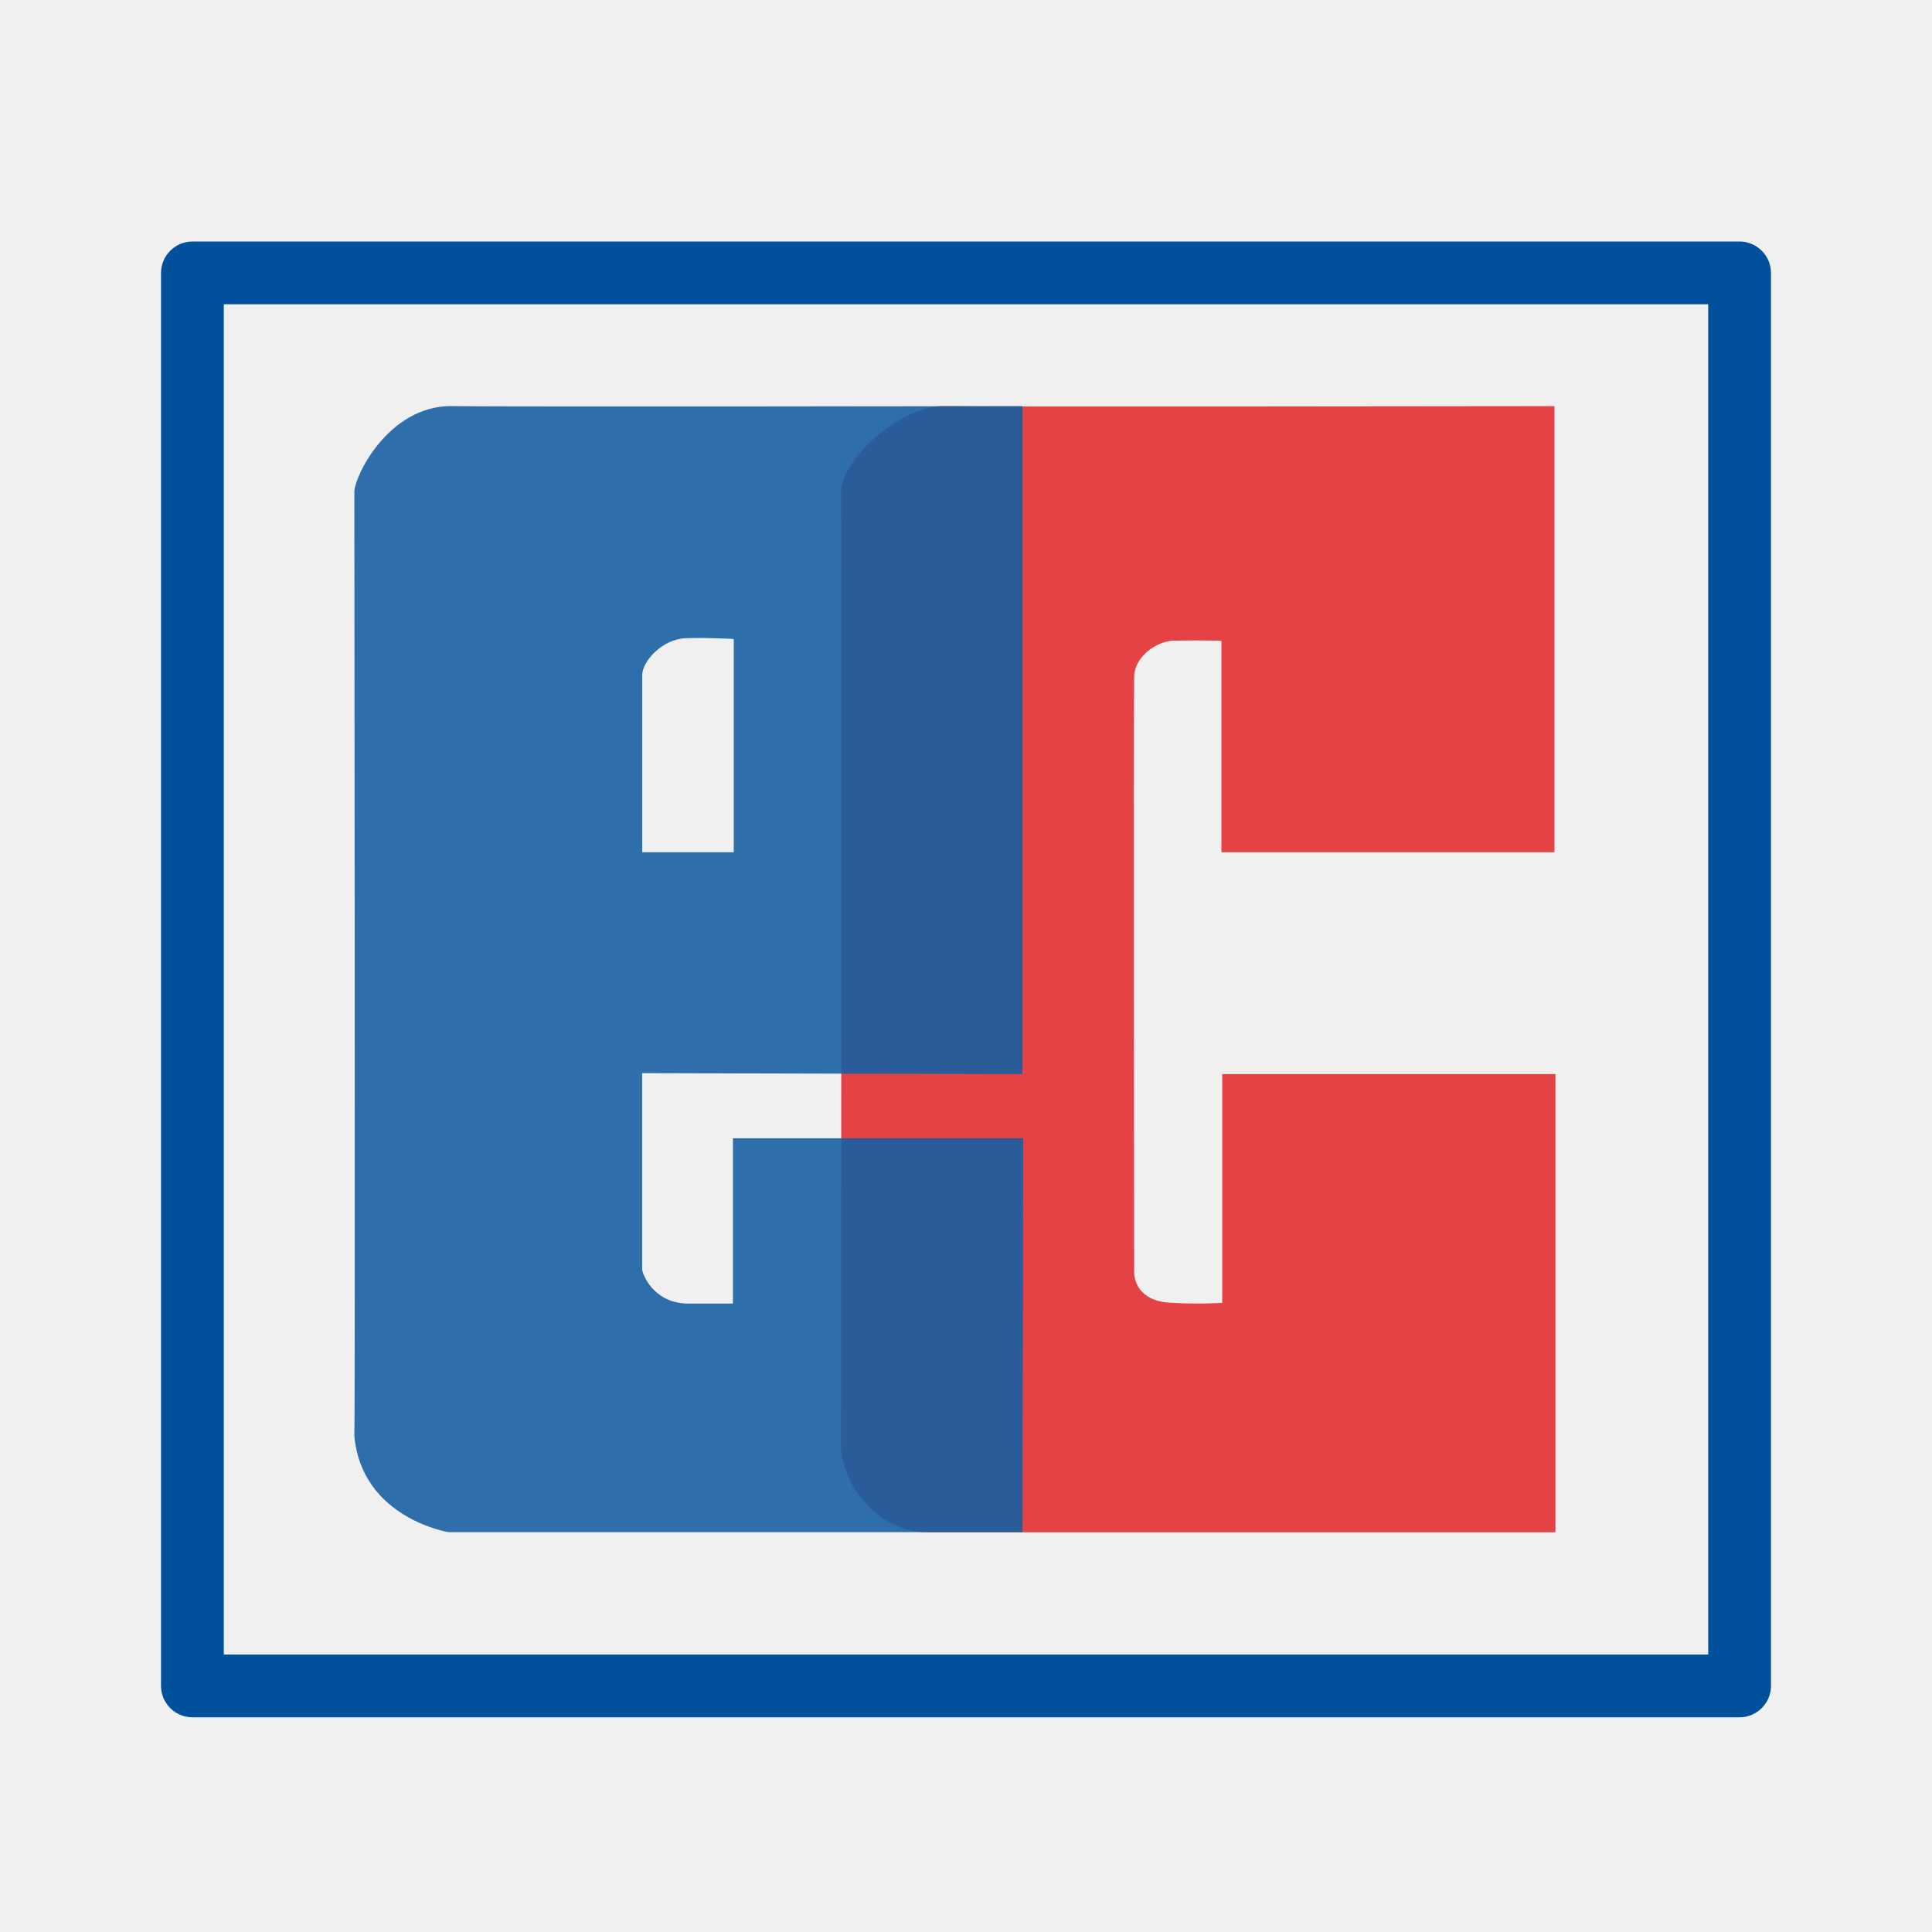
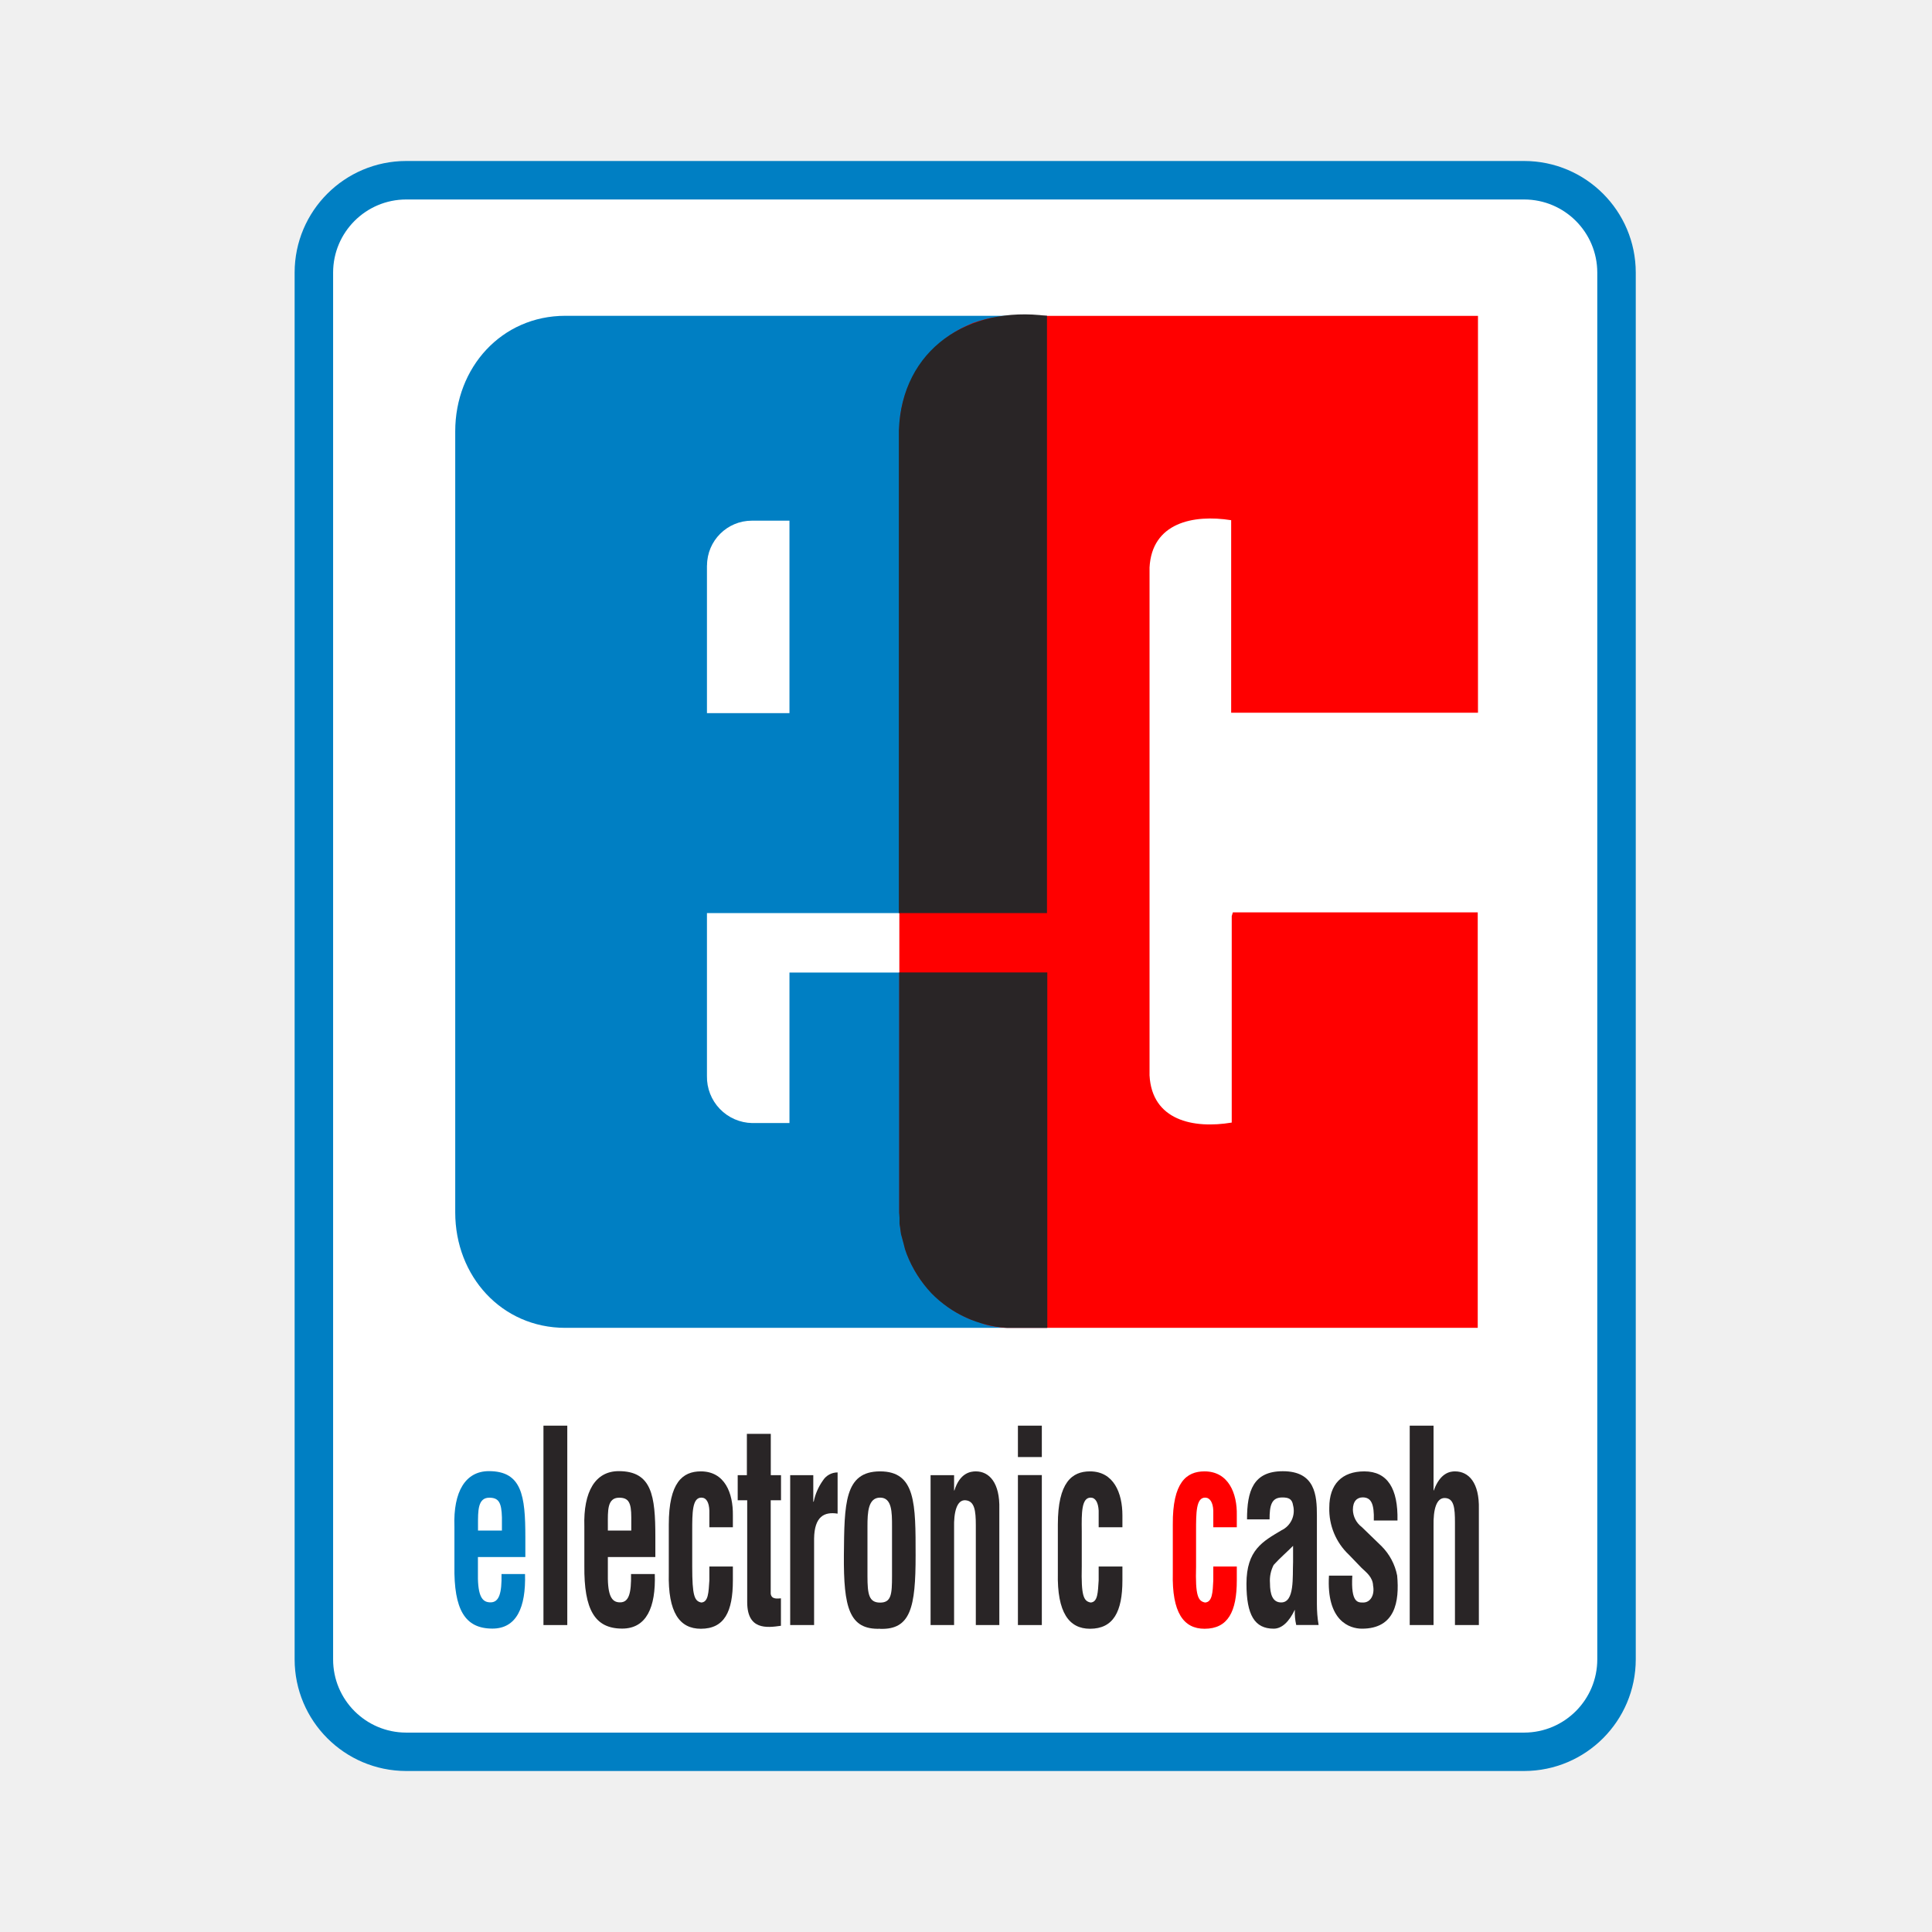
<svg xmlns="http://www.w3.org/2000/svg" width="24" height="24" viewBox="0 0 24 24" fill="none">
-   <mask id="ec_large_svg__a" maskUnits="userSpaceOnUse" x="2" y="3" width="20" height="19">
-     <path d="M21.608 3H2.392A.392.392 0 002 3.392v17.55c0 .216.175.391.392.391h19.216a.392.392 0 00.392-.391V3.392A.392.392 0 0021.608 3z" fill="#fff" />
-   </mask>
-   <g mask="url(#ec_large_svg__a)">
-     <path d="M21.608 3H2.392A.392.392 0 002 3.392v17.55c0 .216.175.391.392.391h19.216a.392.392 0 00.392-.391V3.392A.392.392 0 0021.608 3z" stroke="#01509B" stroke-width="1.56" />
-   </g>
-   <g opacity=".9">
-     <path opacity=".9" d="M19.321 19.034h-7.8c-.64 0-1.074-.627-1.074-1.075 0-.414.012-11.403 0-11.829-.01-.425.748-1.085 1.258-1.085.509.01 7.605 0 7.605 0v5.541h-4.137V7.96s-.271-.01-.618 0c-.174.012-.466.182-.466.458-.01.574 0 7.213 0 7.383 0 .159.108.372.466.383.357.021.628 0 .628 0v-2.841h4.139v5.692" fill="#E11A1D" />
-     <path opacity=".9" d="M9.115 7.938s-.314-.02-.596-.01c-.292.01-.541.287-.541.458v2.201h1.137V7.938zm-3.51-2.893c.857.01 7.096 0 7.096 0v8.298l-4.724-.012v2.436c0 .043.12.405.542.426h.586V14.14h3.606l-.01 4.893H5.572s-1.073-.171-1.17-1.191c.012-.383 0-11.543 0-11.734 0-.18.413-1.064 1.204-1.064v.001z" fill="#00509B" />
-   </g>
+   <path d="M3.899 3.385a1.147 1.147 0 011.146-1.146h13.89a1.147 1.147 0 011.146 1.146v17.228a1.147 1.147 0 01-1.146 1.148H5.045a1.148 1.148 0 01-1.146-1.148V3.385z" fill="#fff" />
+   <path d="M18.935 22H5.045a1.388 1.388 0 01-1.385-1.387V3.385A1.387 1.387 0 015.045 2h13.89a1.387 1.387 0 011.385 1.385v17.228A1.388 1.388 0 0118.935 22zM5.045 2.478a.909.909 0 00-.907.907v17.228a.909.909 0 00.907.91h13.89a.91.91 0 00.907-.91V3.385a.909.909 0 00-.907-.907H5.045z" fill="#007FC3" />
+   <path d="M8.782 7.023v1.836h1.025V6.468H9.34a.557.557 0 00-.557.555zm0 6.344a.573.573 0 00.563.584h.462v-1.87h3.2v4.414H7.023c-.794 0-1.368-.644-1.368-1.434V5.358c0-.793.576-1.435 1.368-1.435h5.984v7.42H8.782v2.027" fill="#007FC3" />
+   <path fill-rule="evenodd" clip-rule="evenodd" d="M5.937 19.013h.298v-.164c-.005-.183-.039-.244-.157-.244-.144 0-.14.165-.14.335v.073zm-.292.44v-.488c-.016-.44.14-.69.428-.69.41 0 .453.306.453.818v.249h-.589v.271c.006.244.07.292.157.292.106 0 .141-.114.136-.352h.292c.012.416-.106.678-.405.678-.34 0-.48-.233-.472-.78" fill="#007FC3" />
+   <path fill-rule="evenodd" clip-rule="evenodd" d="M18.357 16.495h-5.87l-.068-.008-.061-.008-.07-.013-.06-.016-.061-.023-.061-.02-.061-.021a1.424 1.424 0 01-.778-.806l-.022-.06-.017-.07-.017-.06-.016-.062-.01-.069-.008-.06v-.072l-.005-.061v-9.72c0-.367.143-.72.398-.985.128-.138.283-.247.456-.322l.06-.027.062-.02.06-.017.062-.017.067-.013.064-.007.061-.01.068-.004h5.83v4.93h-3.066V6.462c-.474-.075-.985.033-1.014.588v-.217.224-.007 6.309-.01.056-.046c.03.557.54.666 1.021.586V11.38l.014-.046h3.042v5.158" fill="red" />
+   <path d="M15.364 18.972h-.292v-.207c-.004-.102-.042-.161-.102-.161-.112 0-.112.19-.112.414v.442c-.01.363.024.43.112.447.09-.005.095-.127.102-.275v-.172h.292v.172c0 .389-.11.601-.401.601-.259 0-.406-.199-.394-.694v-.6c-.004-.525.17-.661.394-.661.296 0 .407.27.401.546v.148z" fill="red" />
+   <path fill-rule="evenodd" clip-rule="evenodd" d="M12.514 16.495a1.436 1.436 0 01-.944-.43 1.512 1.512 0 01-.306-.485l-.021-.06-.018-.07-.016-.06-.017-.062-.009-.069-.009-.06v-.072l-.004-.061V12.08h1.84v4.415h-.496zM11.166 5.347c.036-1.013.865-1.552 1.84-1.423v7.419h-1.84V5.347z" fill="#292526" />
+   <path d="M7.047 17.71h-.296v2.477h.296V17.71z" fill="#292526" />
+   <path fill-rule="evenodd" clip-rule="evenodd" d="M7.55 19.013h.292v-.164c0-.183-.033-.244-.151-.244-.15 0-.14.165-.14.335v.073zm-.291.44v-.488c-.014-.44.139-.69.427-.69.412 0 .455.306.455.818v.249h-.59v.271c.004.244.068.292.152.292.11 0 .14-.114.136-.352h.295c.014.416-.105.678-.405.678-.339 0-.475-.233-.47-.78" fill="#292526" />
+   <path d="M9.104 18.972h-.292v-.207c-.004-.102-.037-.161-.1-.161-.113 0-.113.19-.113.414v.442c0 .363.027.43.113.447.088-.005.09-.127.1-.275v-.172h.292v.172c0 .389-.105.601-.398.601-.262 0-.41-.199-.398-.694v-.6c0-.525.173-.661.398-.661.298 0 .402.27.398.546v.148zM9.701 19.856v.34c-.178.026-.419.053-.419-.294v-1.265h-.118v-.312h.114v-.513h.297v.513h.127v.312h-.128v1.16c.009.076.09.06.127.058M10.103 18.325v.33h.005a.69.69 0 01.114-.263.215.215 0 01.183-.101v.512c-.165-.026-.288.034-.292.31v1.074h-.297v-1.862h.285" fill="#292526" />
+   <path fill-rule="evenodd" clip-rule="evenodd" d="M10.933 20.233c-.385.014-.454-.266-.45-.91.006-.643.005-1.045.45-1.045.444 0 .441.406.441 1.046 0 .639-.06.923-.441.91zm-.157-1.273v.618c0 .227.018.33.157.33s.148-.103.148-.33v-.618c0-.174 0-.356-.148-.356-.149 0-.157.183-.157.356z" fill="#292526" />
+   <path d="M11.852 18.325v.19h.004c.067-.217.199-.237.266-.237.165 0 .301.139.292.47v1.439h-.292v-1.24c0-.184-.016-.3-.127-.31-.11-.01-.148.15-.143.344v1.206h-.292v-1.862h.292z" fill="#292526" />
+   <path fill-rule="evenodd" clip-rule="evenodd" d="M12.942 18.1h-.297v-.39h.297v.39zm0 2.087h-.297v-1.863h.297v1.863z" fill="#292526" />
+   <path d="M13.943 18.972h-.295v-.207c-.006-.102-.04-.161-.1-.161-.113 0-.113.19-.11.414v.442c-.008.363.022.43.11.447.09-.005.09-.127.1-.275v-.172h.295v.172c0 .389-.112.601-.403.601-.258 0-.41-.199-.399-.694v-.6c0-.525.176-.661.399-.661.296 0 .403.27.403.546v.148z" fill="#292526" />
+   <path fill-rule="evenodd" clip-rule="evenodd" d="M16.063 19.403v-.2c-.072.073-.16.148-.241.237a.42.42 0 00-.046.225c0 .143.034.241.139.241.17.001.14-.32.148-.503zm.317.783h-.278a.709.709 0 01-.017-.19c-.071.15-.161.236-.263.236-.236 0-.338-.169-.338-.558 0-.42.203-.526.435-.664a.268.268 0 00.144-.31c-.012-.084-.061-.098-.135-.098-.135 0-.157.102-.157.272h-.28c0-.352.076-.598.445-.598.402 0 .423.3.423.55v1.1c0 .086.006.173.021.258" fill="#292526" />
+   <path d="M16.507 19.573h.292c-.02.343.072.334.136.334.089 0 .144-.093.122-.21-.004-.107-.088-.167-.143-.22l-.157-.163a.775.775 0 01-.244-.588c0-.287.156-.448.435-.448.289 0 .42.215.412.61h-.294c.006-.206-.032-.287-.138-.287-.069 0-.122.047-.122.153a.277.277 0 00.11.215l.245.237c.1.1.168.227.195.366.03.326-.026.66-.437.66-.152 0-.444-.093-.41-.66M17.808 20.187h-.296V17.71h.296v.805h.003c.08-.22.203-.237.263-.237.17 0 .305.139.297.47v1.439h-.297v-1.273c0-.183-.012-.299-.122-.305-.11-.006-.148.144-.144.347v1.236" fill="#292526" />
</svg>
